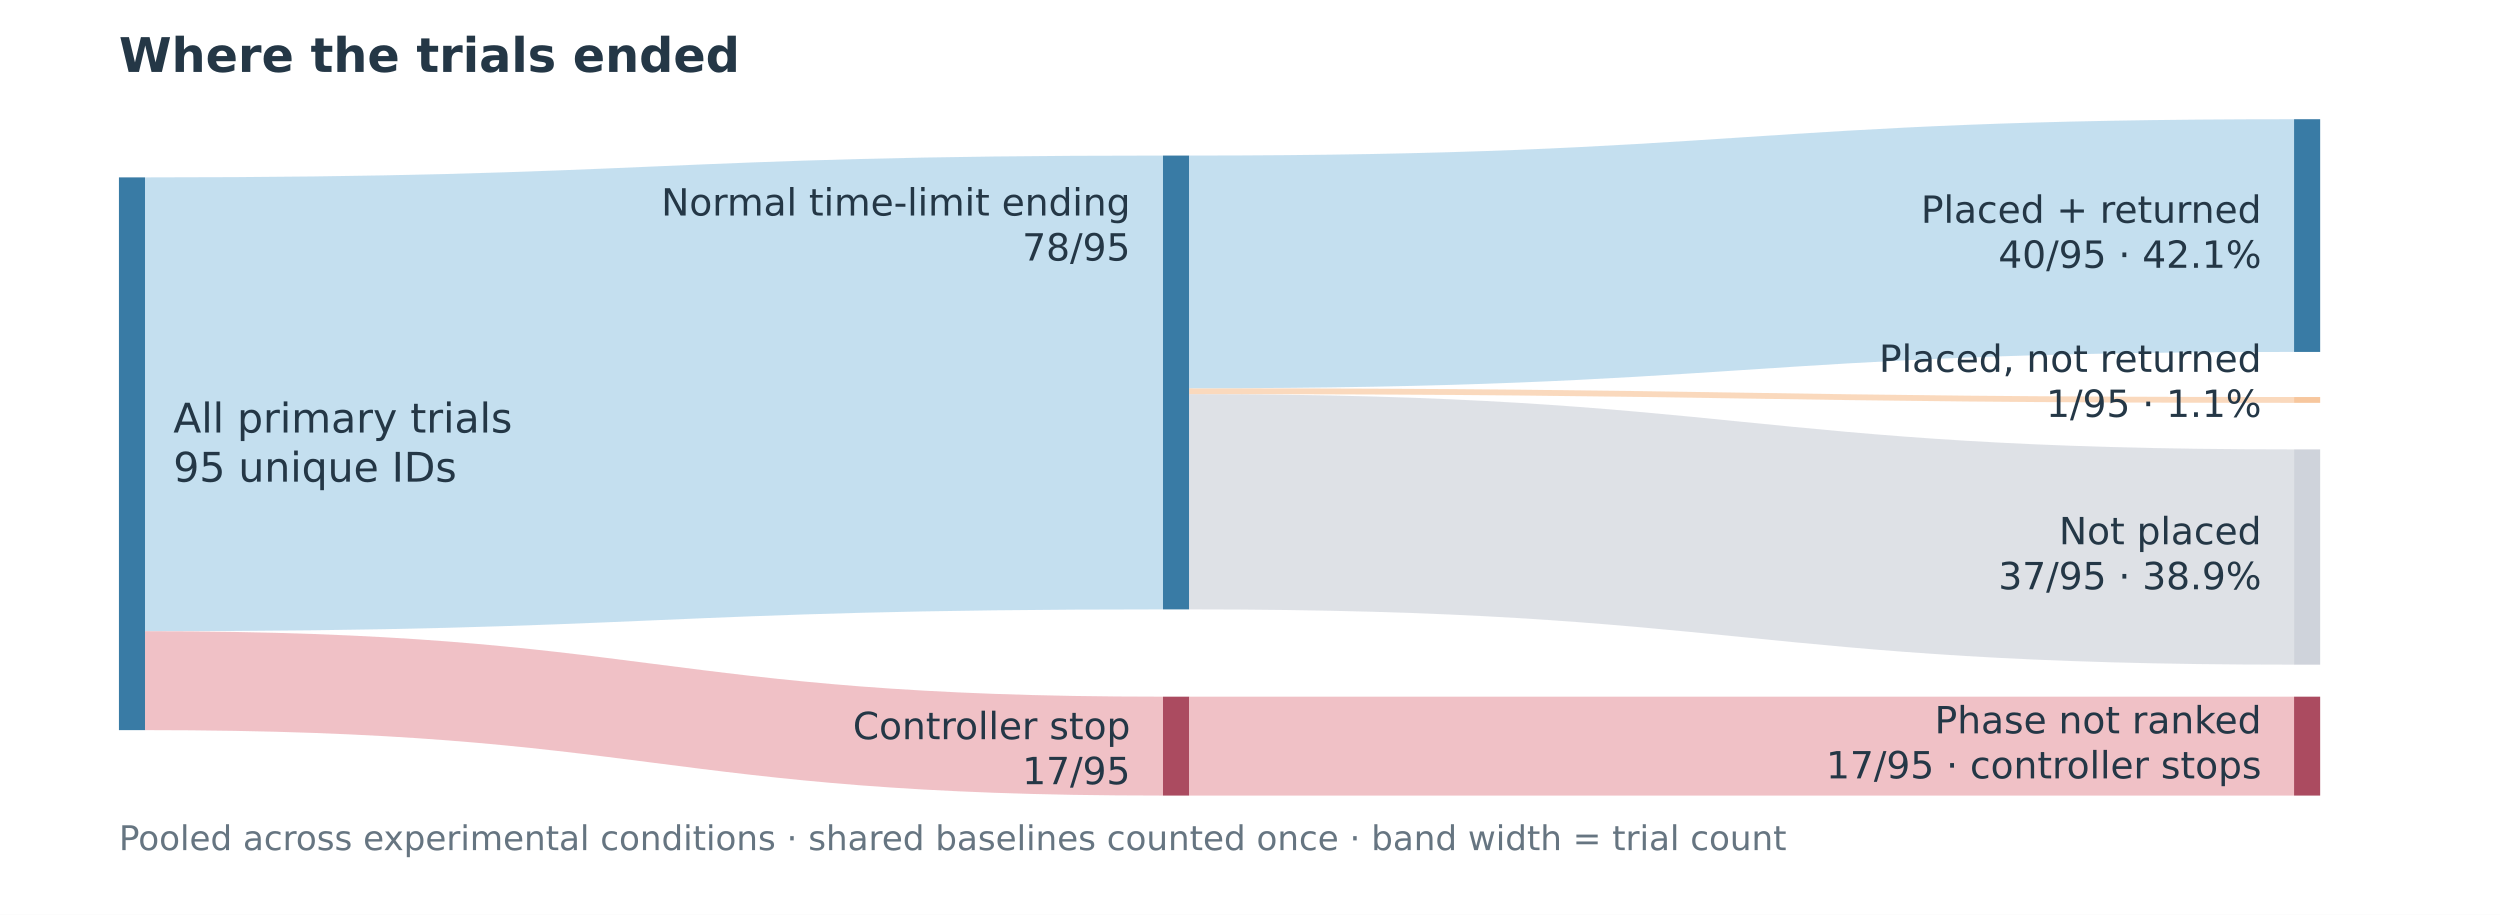
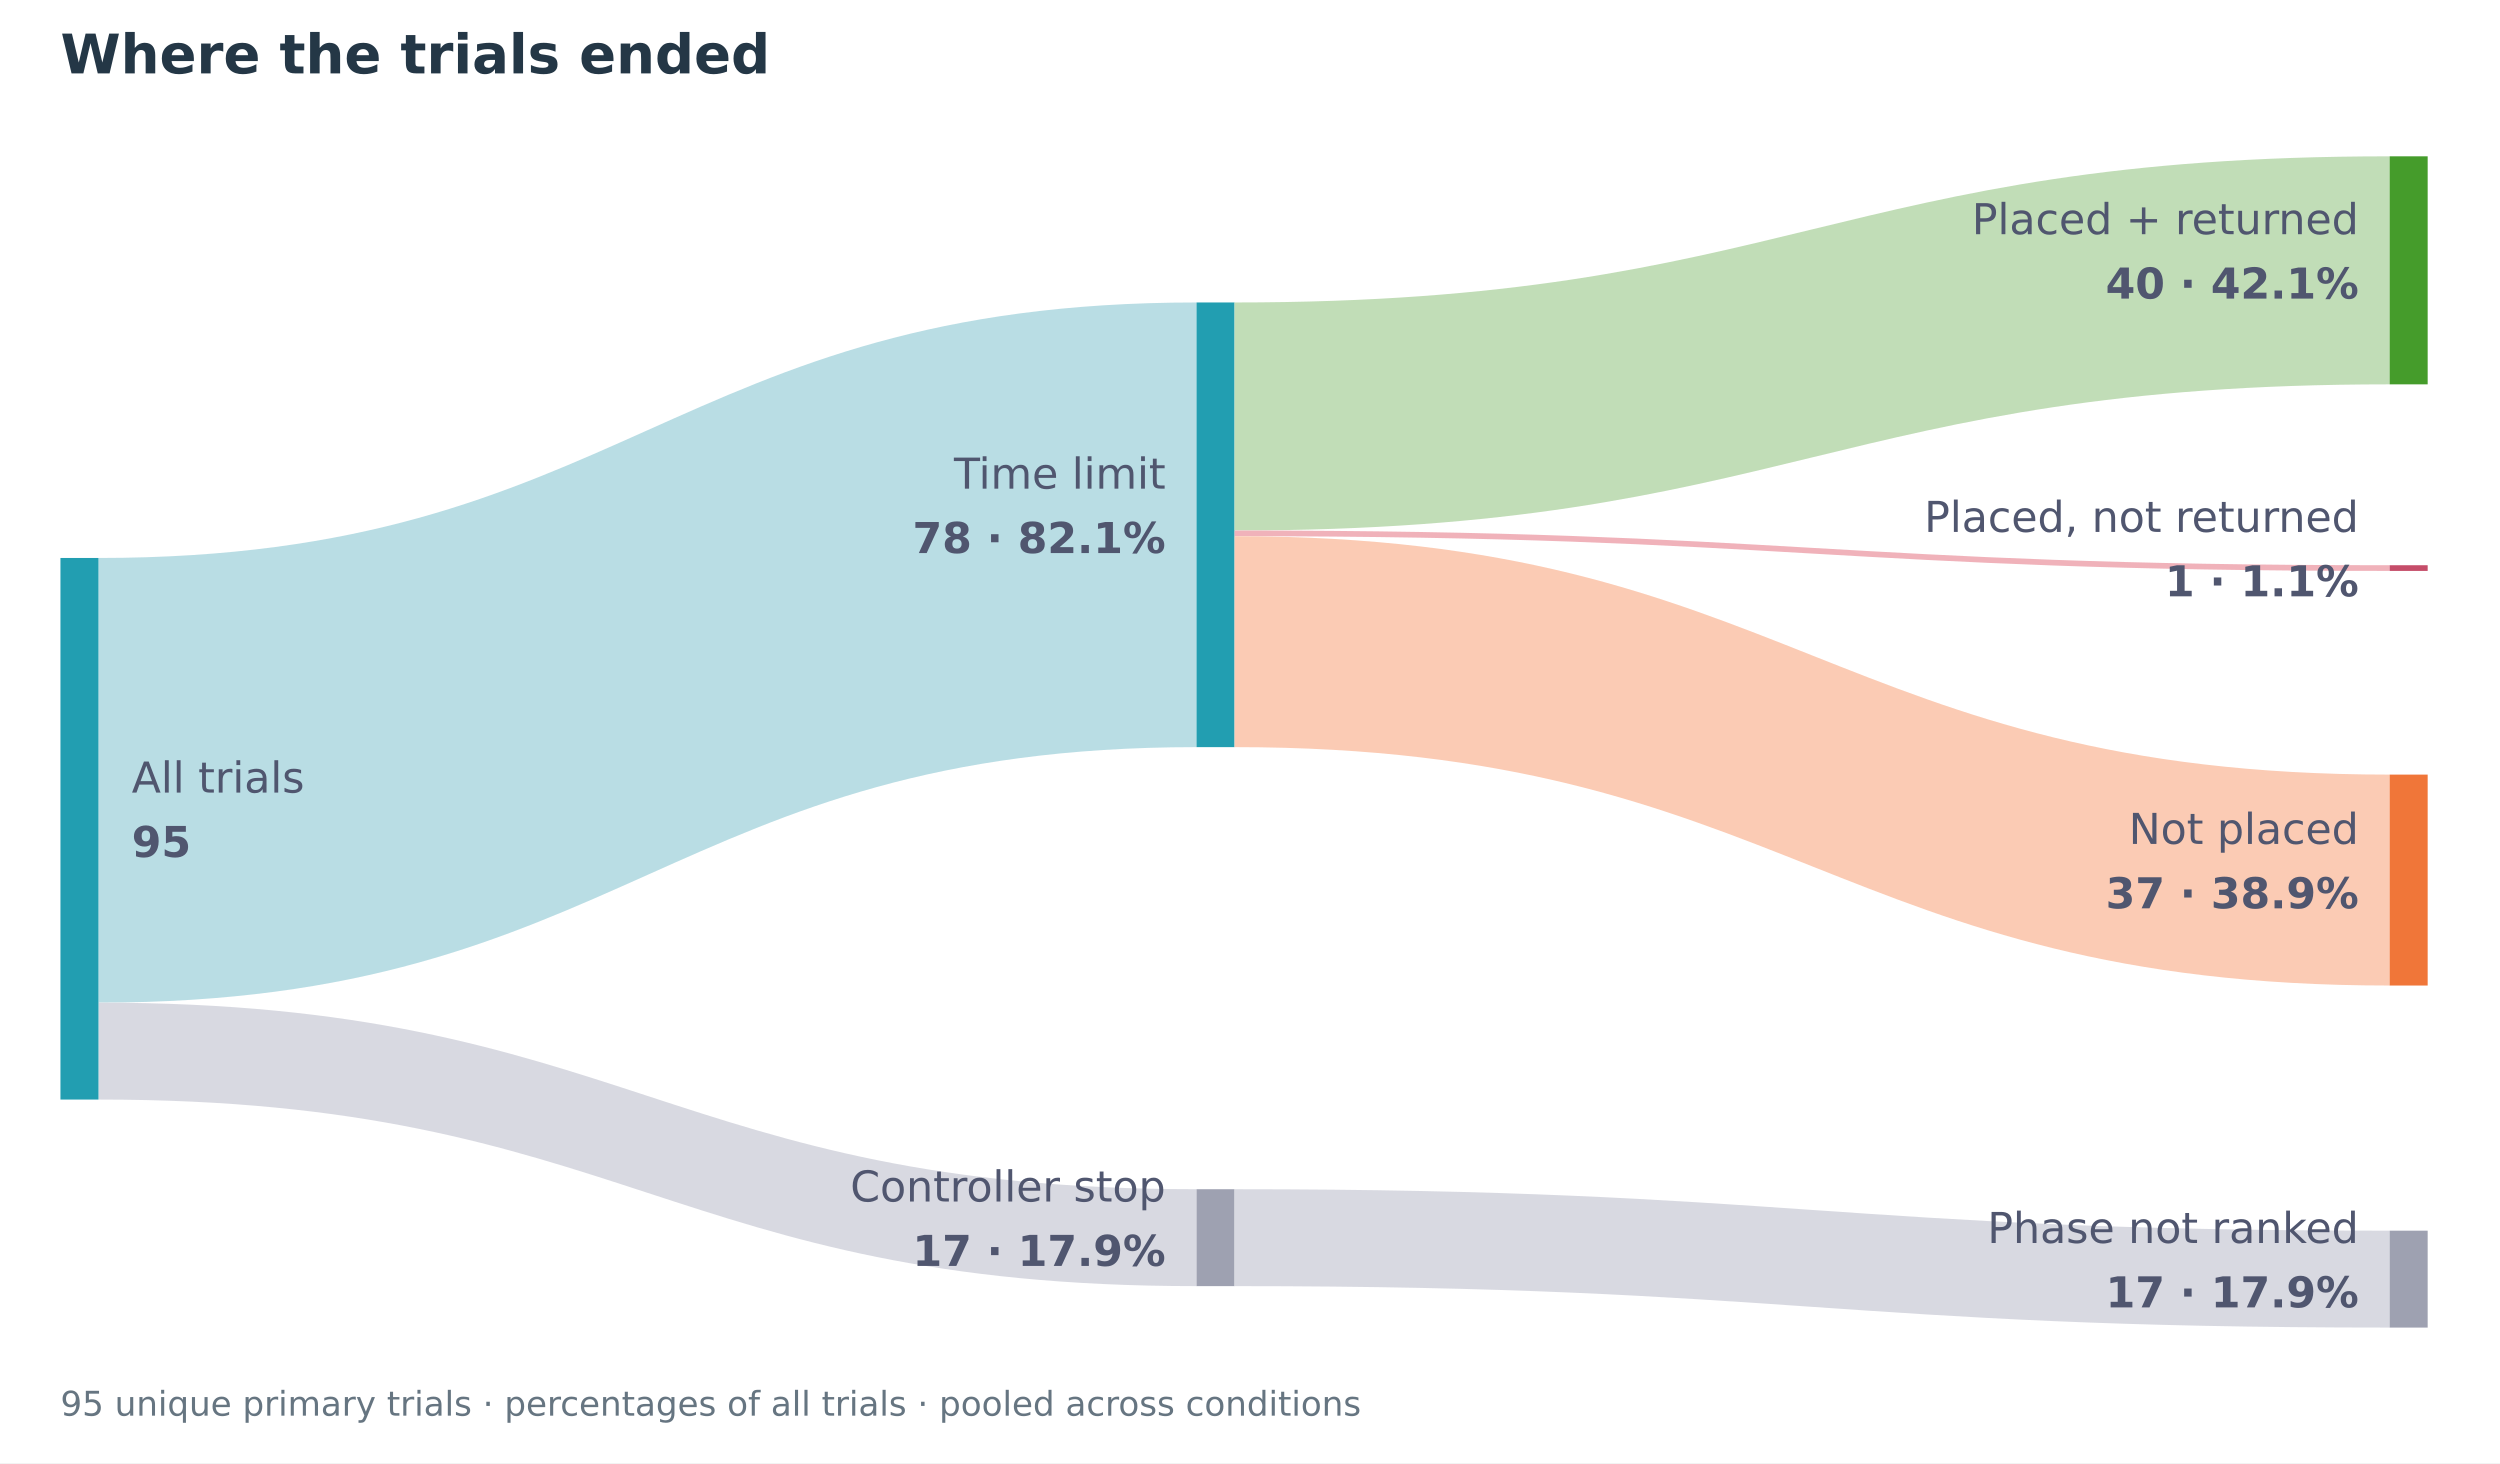
- <svg xmlns="http://www.w3.org/2000/svg" width="732.96pt" height="268.2pt" viewBox="0 0 732.96 268.2" version="1.1">
+ <svg xmlns="http://www.w3.org/2000/svg" width="732.96pt" height="428.978pt" viewBox="0 0 732.96 428.978" version="1.1">
  <defs>
    <style type="text/css">*{stroke-linejoin: round; stroke-linecap: butt}</style>
  </defs>
  <g id="figure_1">
    <g id="patch_1">
-       <path d="M -0 268.2 L 732.96 268.2 L 732.96 0 L -0 0 z " style="fill: #ffffff" />
+       <path d="M -0 428.978 L 732.96 428.978 L 732.96 0 L -0 0 z " style="fill: #ffffff" />
    </g>
    <g id="axes_1">
      <g id="patch_2">
-         <path d="M 34.869 214.062 L 42.521 214.062 L 42.521 52.006 L 34.869 52.006 z " clip-path="url(#p16f9dd2d09)" style="fill: #397ba5" />
+         <path d="M 28.871 293.958 C 183.398 293.958 196.275 219.048 350.802 219.048 L 350.802 88.678 C 196.275 88.678 183.398 163.588 28.871 163.588 z " clip-path="url(#pbac32a7764)" style="fill: #b9dde4" />
      </g>
      <g id="patch_3">
-         <path d="M 42.521 185.062 C 191.746 185.062 191.746 178.665 340.971 178.665 L 340.971 45.609 C 191.746 45.609 191.746 52.006 42.521 52.006 z " clip-path="url(#p16f9dd2d09)" style="fill: #a9d0e8; opacity: 0.68" />
+         <path d="M 350.802 219.048 L 361.951 219.048 L 361.951 88.678 L 350.802 88.678 z " clip-path="url(#pbac32a7764)" style="fill: #229eb1" />
      </g>
      <g id="patch_4">
-         <path d="M 42.521 214.062 C 191.746 214.062 191.746 233.252 340.971 233.252 L 340.971 204.253 C 191.746 204.253 191.746 185.062 42.521 185.062 z " clip-path="url(#p16f9dd2d09)" style="fill: #e9a4ac; opacity: 0.68" />
+         <path d="M 361.951 155.534 C 524.505 155.534 538.051 112.686 700.605 112.686 L 700.605 45.829 C 538.051 45.829 524.505 88.678 361.951 88.678 z " clip-path="url(#pbac32a7764)" style="fill: #c1ddb7" />
      </g>
      <g id="patch_5">
-         <path d="M 340.971 178.665 L 348.624 178.665 L 348.624 45.609 L 340.971 45.609 z " clip-path="url(#p16f9dd2d09)" style="fill: #397ba5" />
+         <path d="M 700.605 112.686 L 711.754 112.686 L 711.754 45.829 L 700.605 45.829 z " clip-path="url(#pbac32a7764)" style="fill: #459c2b" />
      </g>
      <g id="patch_6">
-         <path d="M 340.971 233.252 L 348.624 233.252 L 348.624 204.253 L 340.971 204.253 z " clip-path="url(#p16f9dd2d09)" style="fill: #ab4b60" />
+         <path d="M 361.951 157.206 C 524.505 157.206 538.051 167.386 700.605 167.386 L 700.605 165.715 C 538.051 165.715 524.505 155.534 361.951 155.534 z " clip-path="url(#pbac32a7764)" style="fill: #f0b2ba" />
      </g>
      <g id="patch_7">
-         <path d="M 348.624 178.665 C 510.603 178.665 510.603 194.871 672.583 194.871 L 672.583 131.754 C 510.603 131.754 510.603 115.549 348.624 115.549 z " clip-path="url(#p16f9dd2d09)" style="fill: #cfd3db; opacity: 0.68" />
+         <path d="M 700.605 167.386 L 711.754 167.386 L 711.754 165.715 L 700.605 165.715 z " clip-path="url(#pbac32a7764)" style="fill: #c54d69" />
      </g>
      <g id="patch_8">
-         <path d="M 672.583 194.871 L 680.235 194.871 L 680.235 131.754 L 672.583 131.754 z " clip-path="url(#p16f9dd2d09)" style="fill: #cfd3db" />
+         <path d="M 361.951 219.048 C 524.505 219.048 538.051 288.944 700.605 288.944 L 700.605 227.101 C 538.051 227.101 524.505 157.206 361.951 157.206 z " clip-path="url(#pbac32a7764)" style="fill: #fbcbb4" />
      </g>
      <g id="patch_9">
-         <path d="M 348.624 115.549 C 510.603 115.549 510.603 118.108 672.583 118.108 L 672.583 116.402 C 510.603 116.402 510.603 113.843 348.624 113.843 z " clip-path="url(#p16f9dd2d09)" style="fill: #f7c79e; opacity: 0.68" />
+         <path d="M 700.605 288.944 L 711.754 288.944 L 711.754 227.101 L 700.605 227.101 z " clip-path="url(#pbac32a7764)" style="fill: #f07639" />
      </g>
      <g id="patch_10">
-         <path d="M 672.583 118.108 L 680.235 118.108 L 680.235 116.402 L 672.583 116.402 z " clip-path="url(#p16f9dd2d09)" style="fill: #f7c79e" />
+         <path d="M 28.871 322.372 C 183.398 322.372 196.275 377.073 350.802 377.073 L 350.802 348.659 C 196.275 348.659 183.398 293.958 28.871 293.958 z " clip-path="url(#pbac32a7764)" style="fill: #d8d9e1" />
      </g>
      <g id="patch_11">
-         <path d="M 348.624 113.843 C 510.603 113.843 510.603 103.182 672.583 103.182 L 672.583 34.948 C 510.603 34.948 510.603 45.609 348.624 45.609 z " clip-path="url(#p16f9dd2d09)" style="fill: #a9d0e8; opacity: 0.68" />
+         <path d="M 350.802 377.073 L 361.951 377.073 L 361.951 348.659 L 350.802 348.659 z " clip-path="url(#pbac32a7764)" style="fill: #9ea1b1" />
      </g>
      <g id="patch_12">
-         <path d="M 672.583 103.182 L 680.235 103.182 L 680.235 34.948 L 672.583 34.948 z " clip-path="url(#p16f9dd2d09)" style="fill: #397ba5" />
+         <path d="M 361.951 377.073 C 524.505 377.073 538.051 389.228 700.605 389.228 L 700.605 360.814 C 538.051 360.814 524.505 348.659 361.951 348.659 z " clip-path="url(#pbac32a7764)" style="fill: #d8d9e1" />
      </g>
      <g id="patch_13">
-         <path d="M 348.624 233.252 C 510.603 233.252 510.603 233.252 672.583 233.252 L 672.583 204.253 C 510.603 204.253 510.603 204.253 348.624 204.253 z " clip-path="url(#p16f9dd2d09)" style="fill: #e9a4ac; opacity: 0.68" />
+         <path d="M 700.605 389.228 L 711.754 389.228 L 711.754 360.814 L 700.605 360.814 z " clip-path="url(#pbac32a7764)" style="fill: #9ea1b1" />
      </g>
      <g id="patch_14">
-         <path d="M 672.583 233.252 L 680.235 233.252 L 680.235 204.253 L 672.583 204.253 z " clip-path="url(#p16f9dd2d09)" style="fill: #ab4b60" />
+         <path d="M 17.722 322.372 L 28.871 322.372 L 28.871 163.588 L 17.722 163.588 z " clip-path="url(#pbac32a7764)" style="fill: #229eb1" />
      </g>
      <g id="text_1">
-         <text style="font-size: 11px; font-family: 'DejaVu Sans'; fill: #243746" transform="translate(603.6687 159.5694)">Not placed</text>
-         <text style="font-size: 11px; font-family: 'DejaVu Sans'; fill: #243746" transform="translate(585.8848 172.7715)">37/95 · 38.9%</text>
+         <text style="font-size: 12.5px; font-family: 'DejaVu Sans', Arial, sans-serif; text-anchor: end; fill: #50566f" x="341.743" y="143.263" transform="rotate(-0 341.7429 143.2628)">Time limit</text>
      </g>
      <g id="text_2">
-         <text style="font-size: 11px; font-family: 'DejaVu Sans'; fill: #243746" transform="translate(550.9014 109.0337)">Placed, not returned</text>
-         <text style="font-size: 11px; font-family: 'DejaVu Sans'; fill: #243746" transform="translate(599.8823 122.2358)">1/95 · 1.1%</text>
+         <text style="font-weight: 700; font-size: 12.5px; font-family: 'DejaVu Sans', Arial, sans-serif; text-anchor: end; fill: #50566f" x="341.743" y="162.145" transform="rotate(-0 341.7429 162.1445)">78 · 82.1%</text>
      </g>
      <g id="text_3">
-         <text style="font-size: 11px; font-family: 'DejaVu Sans'; fill: #243746" transform="translate(563.1939 65.32139)">Placed + returned</text>
-         <text style="font-size: 11px; font-family: 'DejaVu Sans'; fill: #243746" transform="translate(585.8848 78.52354)">40/95 · 42.1%</text>
+         <text style="font-size: 12.5px; font-family: 'DejaVu Sans', Arial, sans-serif; text-anchor: end; fill: #50566f" x="691.546" y="68.657" transform="rotate(-0 691.5463 68.65697)">Placed + returned</text>
      </g>
      <g id="text_4">
-         <text style="font-size: 11px; font-family: 'DejaVu Sans'; fill: #243746" transform="translate(567.2037 215.009)">Phase not ranked</text>
-         <text style="font-size: 11px; font-family: 'DejaVu Sans'; fill: #243746" transform="translate(535.3707 228.212)">17/95 · controller stops</text>
+         <text style="font-weight: 700; font-size: 12.5px; font-family: 'DejaVu Sans', Arial, sans-serif; text-anchor: end; fill: #50566f" x="691.546" y="87.539" transform="rotate(-0 691.5463 87.53873)">40 · 42.1%</text>
      </g>
      <g id="text_5">
-         <text style="font-size: 12px; font-family: 'DejaVu Sans'; fill: #243746" transform="translate(50.81143 126.8176)">All primary trials</text>
-         <text style="font-size: 12px; font-family: 'DejaVu Sans'; fill: #243746" transform="translate(50.81143 141.2208)">95 unique IDs</text>
+         <text style="font-size: 12.5px; font-family: 'DejaVu Sans', Arial, sans-serif; text-anchor: end; fill: #50566f" x="691.546" y="155.95" transform="rotate(-0 691.5463 155.9503)">Placed, not returned</text>
      </g>
      <g id="text_6">
-         <text style="font-size: 11px; font-family: 'DejaVu Sans'; fill: #243746" transform="translate(193.8645 63.18908)">Normal time-limit ending</text>
-         <text style="font-size: 11px; font-family: 'DejaVu Sans'; fill: #243746" transform="translate(299.7051 76.39123)">78/95</text>
+         <text style="font-weight: 700; font-size: 12.5px; font-family: 'DejaVu Sans', Arial, sans-serif; text-anchor: end; fill: #50566f" x="691.546" y="174.832" transform="rotate(-0 691.5463 174.8321)">1 · 1.1%</text>
      </g>
      <g id="text_7">
-         <text style="font-size: 11px; font-family: 'DejaVu Sans'; fill: #243746" transform="translate(250.0452 216.7152)">Controller stop</text>
-         <text style="font-size: 11px; font-family: 'DejaVu Sans'; fill: #243746" transform="translate(299.7051 229.9174)">17/95</text>
+         <text style="font-size: 12.5px; font-family: 'DejaVu Sans', Arial, sans-serif; text-anchor: end; fill: #50566f" x="691.546" y="247.422" transform="rotate(-0 691.5463 247.4222)">Not placed</text>
      </g>
      <g id="text_8">
-         <text style="font-weight: 700; font-size: 14px; font-family: 'DejaVu Sans'; text-anchor: start; fill: #243746" x="34.869" y="21.088" transform="rotate(-0 34.86857 21.08769)">Where the trials ended</text>
+         <text style="font-weight: 700; font-size: 12.5px; font-family: 'DejaVu Sans', Arial, sans-serif; text-anchor: end; fill: #50566f" x="691.546" y="266.304" transform="rotate(-0 691.5463 266.304)">37 · 38.9%</text>
      </g>
      <g id="text_9">
-         <text style="font-size: 10px; font-family: 'DejaVu Sans'; text-anchor: start; fill: #667581" x="34.869" y="249.245" transform="rotate(-0 34.86857 249.2446)">Pooled across experimental conditions · shared baselines counted once · band width = trial count</text>
+         <text style="font-size: 12.5px; font-family: 'DejaVu Sans', Arial, sans-serif; text-anchor: end; fill: #50566f" x="341.743" y="352.265" transform="rotate(-0 341.7429 352.2654)">Controller stop</text>
+       </g>
+       <g id="text_10">
+         <text style="font-weight: 700; font-size: 12.5px; font-family: 'DejaVu Sans', Arial, sans-serif; text-anchor: end; fill: #50566f" x="341.743" y="371.147" transform="rotate(-0 341.7429 371.1472)">17 · 17.9%</text>
+       </g>
+       <g id="text_11">
+         <text style="font-size: 12.5px; font-family: 'DejaVu Sans', Arial, sans-serif; text-anchor: end; fill: #50566f" x="691.546" y="364.421" transform="rotate(-0 691.5463 364.4212)">Phase not ranked</text>
+       </g>
+       <g id="text_12">
+         <text style="font-weight: 700; font-size: 12.5px; font-family: 'DejaVu Sans', Arial, sans-serif; text-anchor: end; fill: #50566f" x="691.546" y="383.303" transform="rotate(-0 691.5463 383.3029)">17 · 17.9%</text>
+       </g>
+       <g id="text_13">
+         <text style="font-size: 12.5px; font-family: 'DejaVu Sans', Arial, sans-serif; text-anchor: start; fill: #50566f" x="38.626" y="232.38" transform="rotate(-0 38.62642 232.3795)">All trials</text>
+       </g>
+       <g id="text_14">
+         <text style="font-weight: 700; font-size: 12.5px; font-family: 'DejaVu Sans', Arial, sans-serif; text-anchor: start; fill: #50566f" x="38.626" y="251.261" transform="rotate(-0 38.62642 251.2613)">95</text>
+       </g>
+       <g id="text_15">
+         <text style="font-weight: 700; font-size: 16px; font-family: 'DejaVu Sans', Arial, sans-serif; text-anchor: start; fill: #243746" x="17.722" y="21.517" transform="rotate(-0 17.72183 21.5175)">Where the trials ended</text>
+       </g>
+       <g id="text_16">
+         <text style="font-size: 10px; font-family: 'DejaVu Sans', Arial, sans-serif; text-anchor: start; fill: #667581" x="17.722" y="415.059" transform="rotate(-0 17.72183 415.0594)">95 unique primary trials · percentages of all trials · pooled across conditions</text>
      </g>
    </g>
  </g>
  <defs>
-     <clipPath id="p16f9dd2d09">
-       <rect x="9.36" y="9.36" width="714.24" height="249.48" />
+     <clipPath id="pbac32a7764">
+       <rect x="9.36" y="9.362" width="714.24" height="410.256" />
    </clipPath>
  </defs>
</svg>
